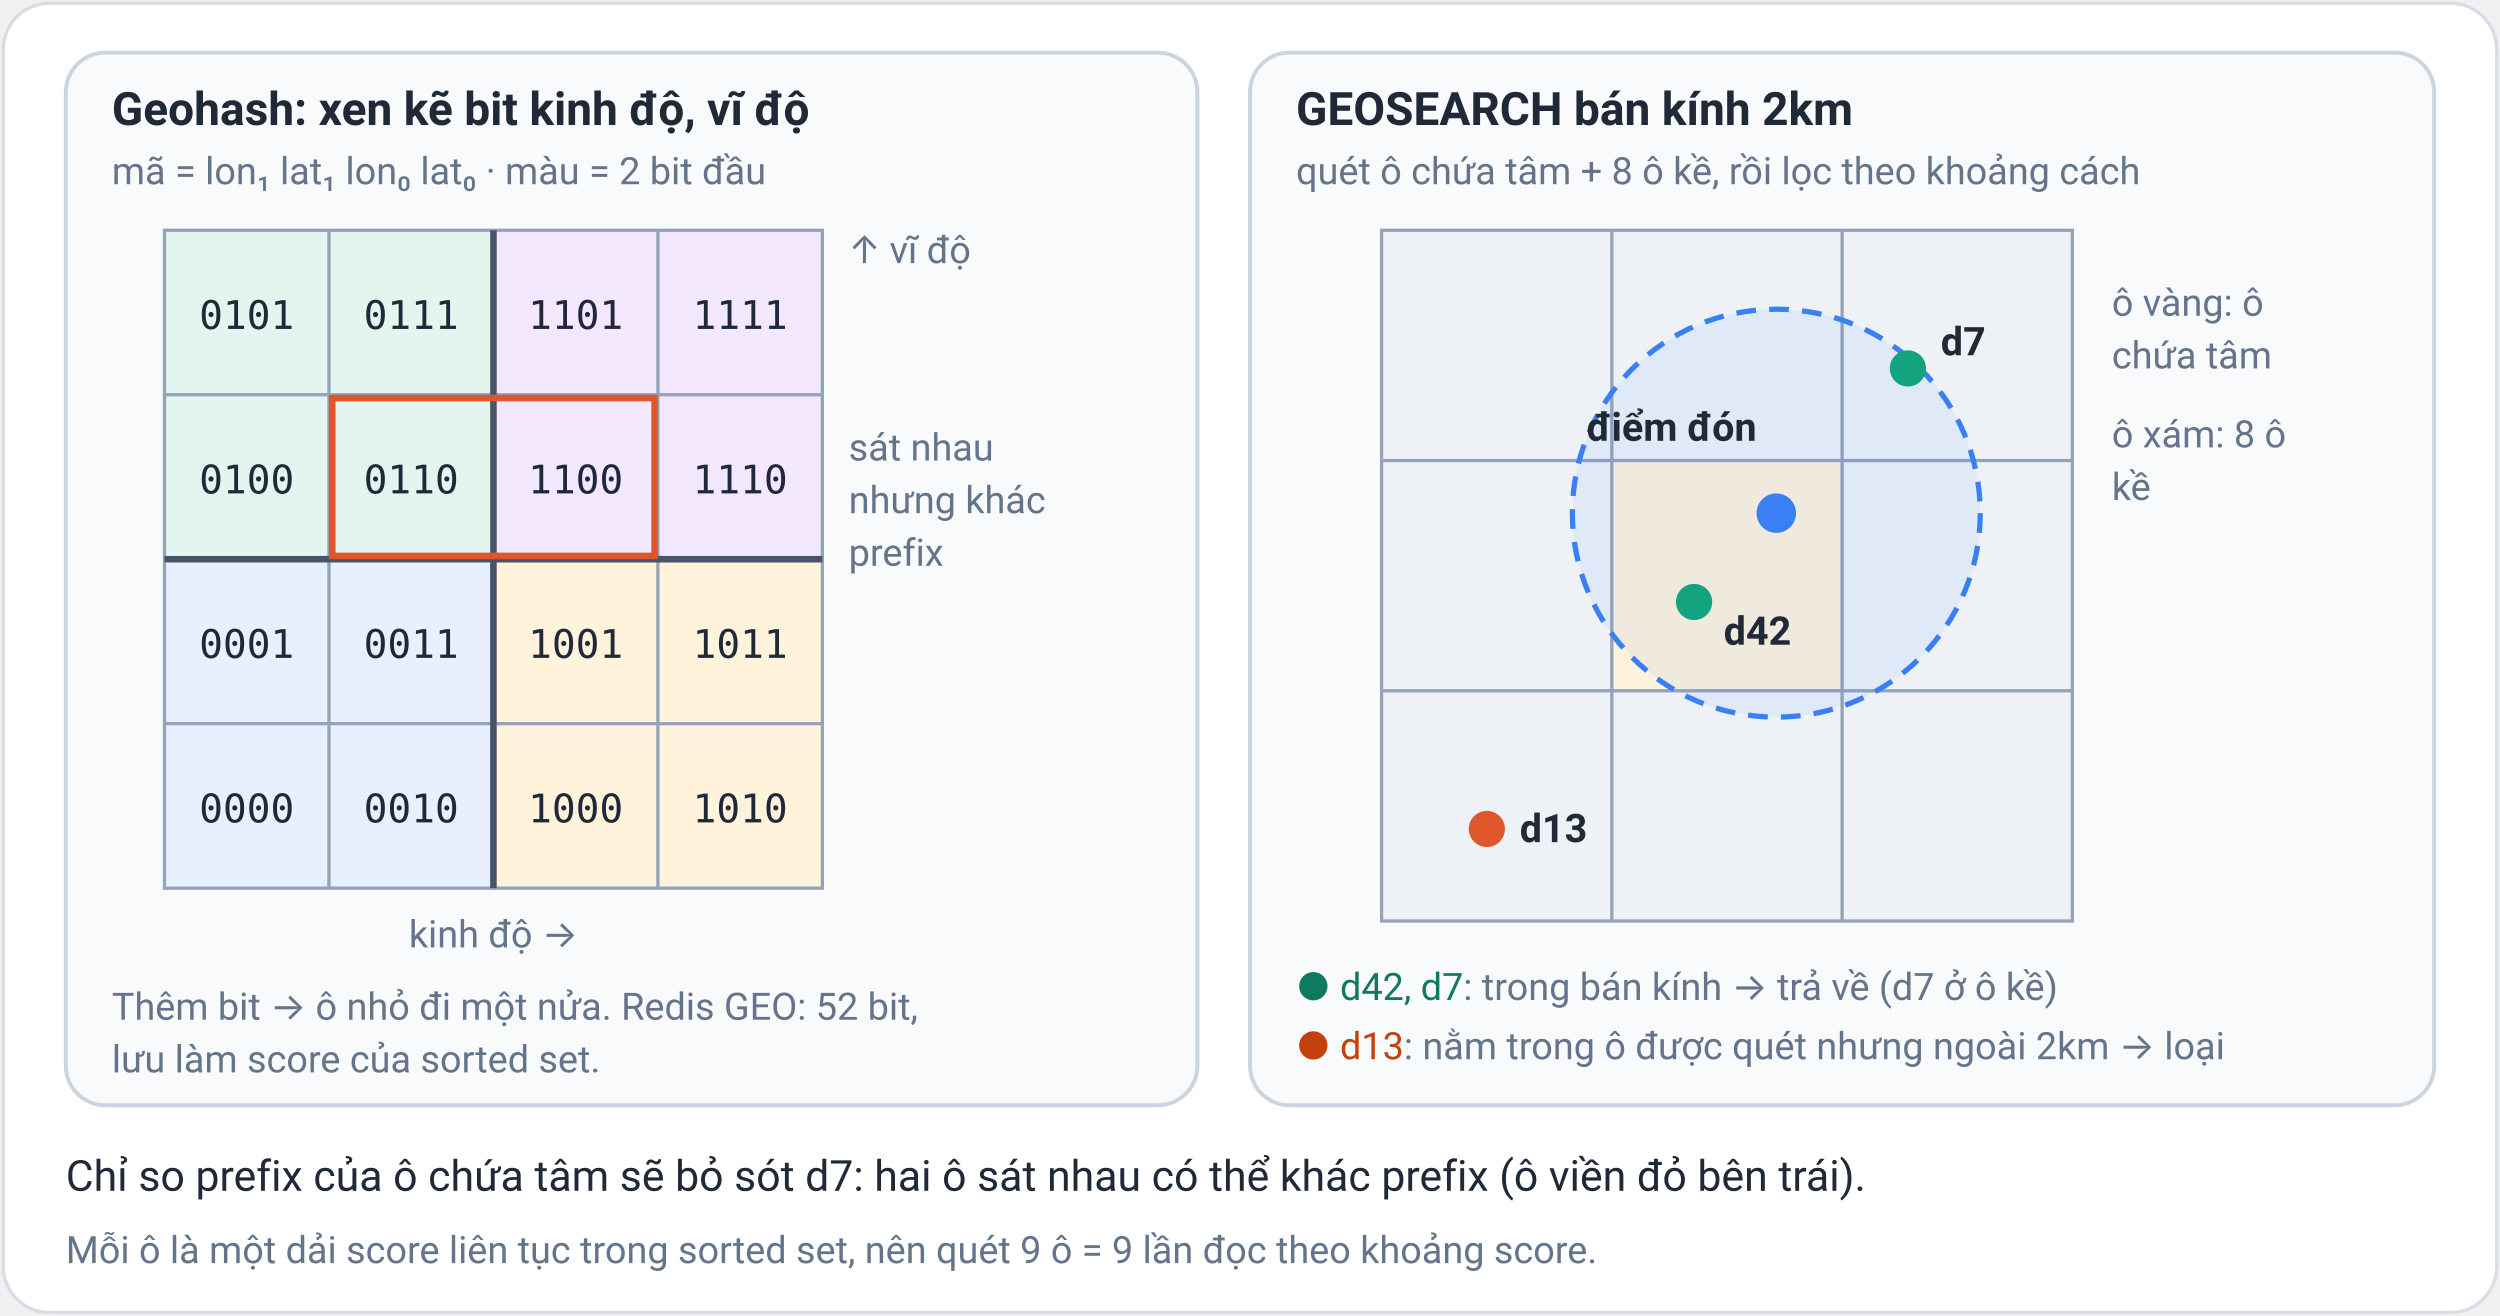
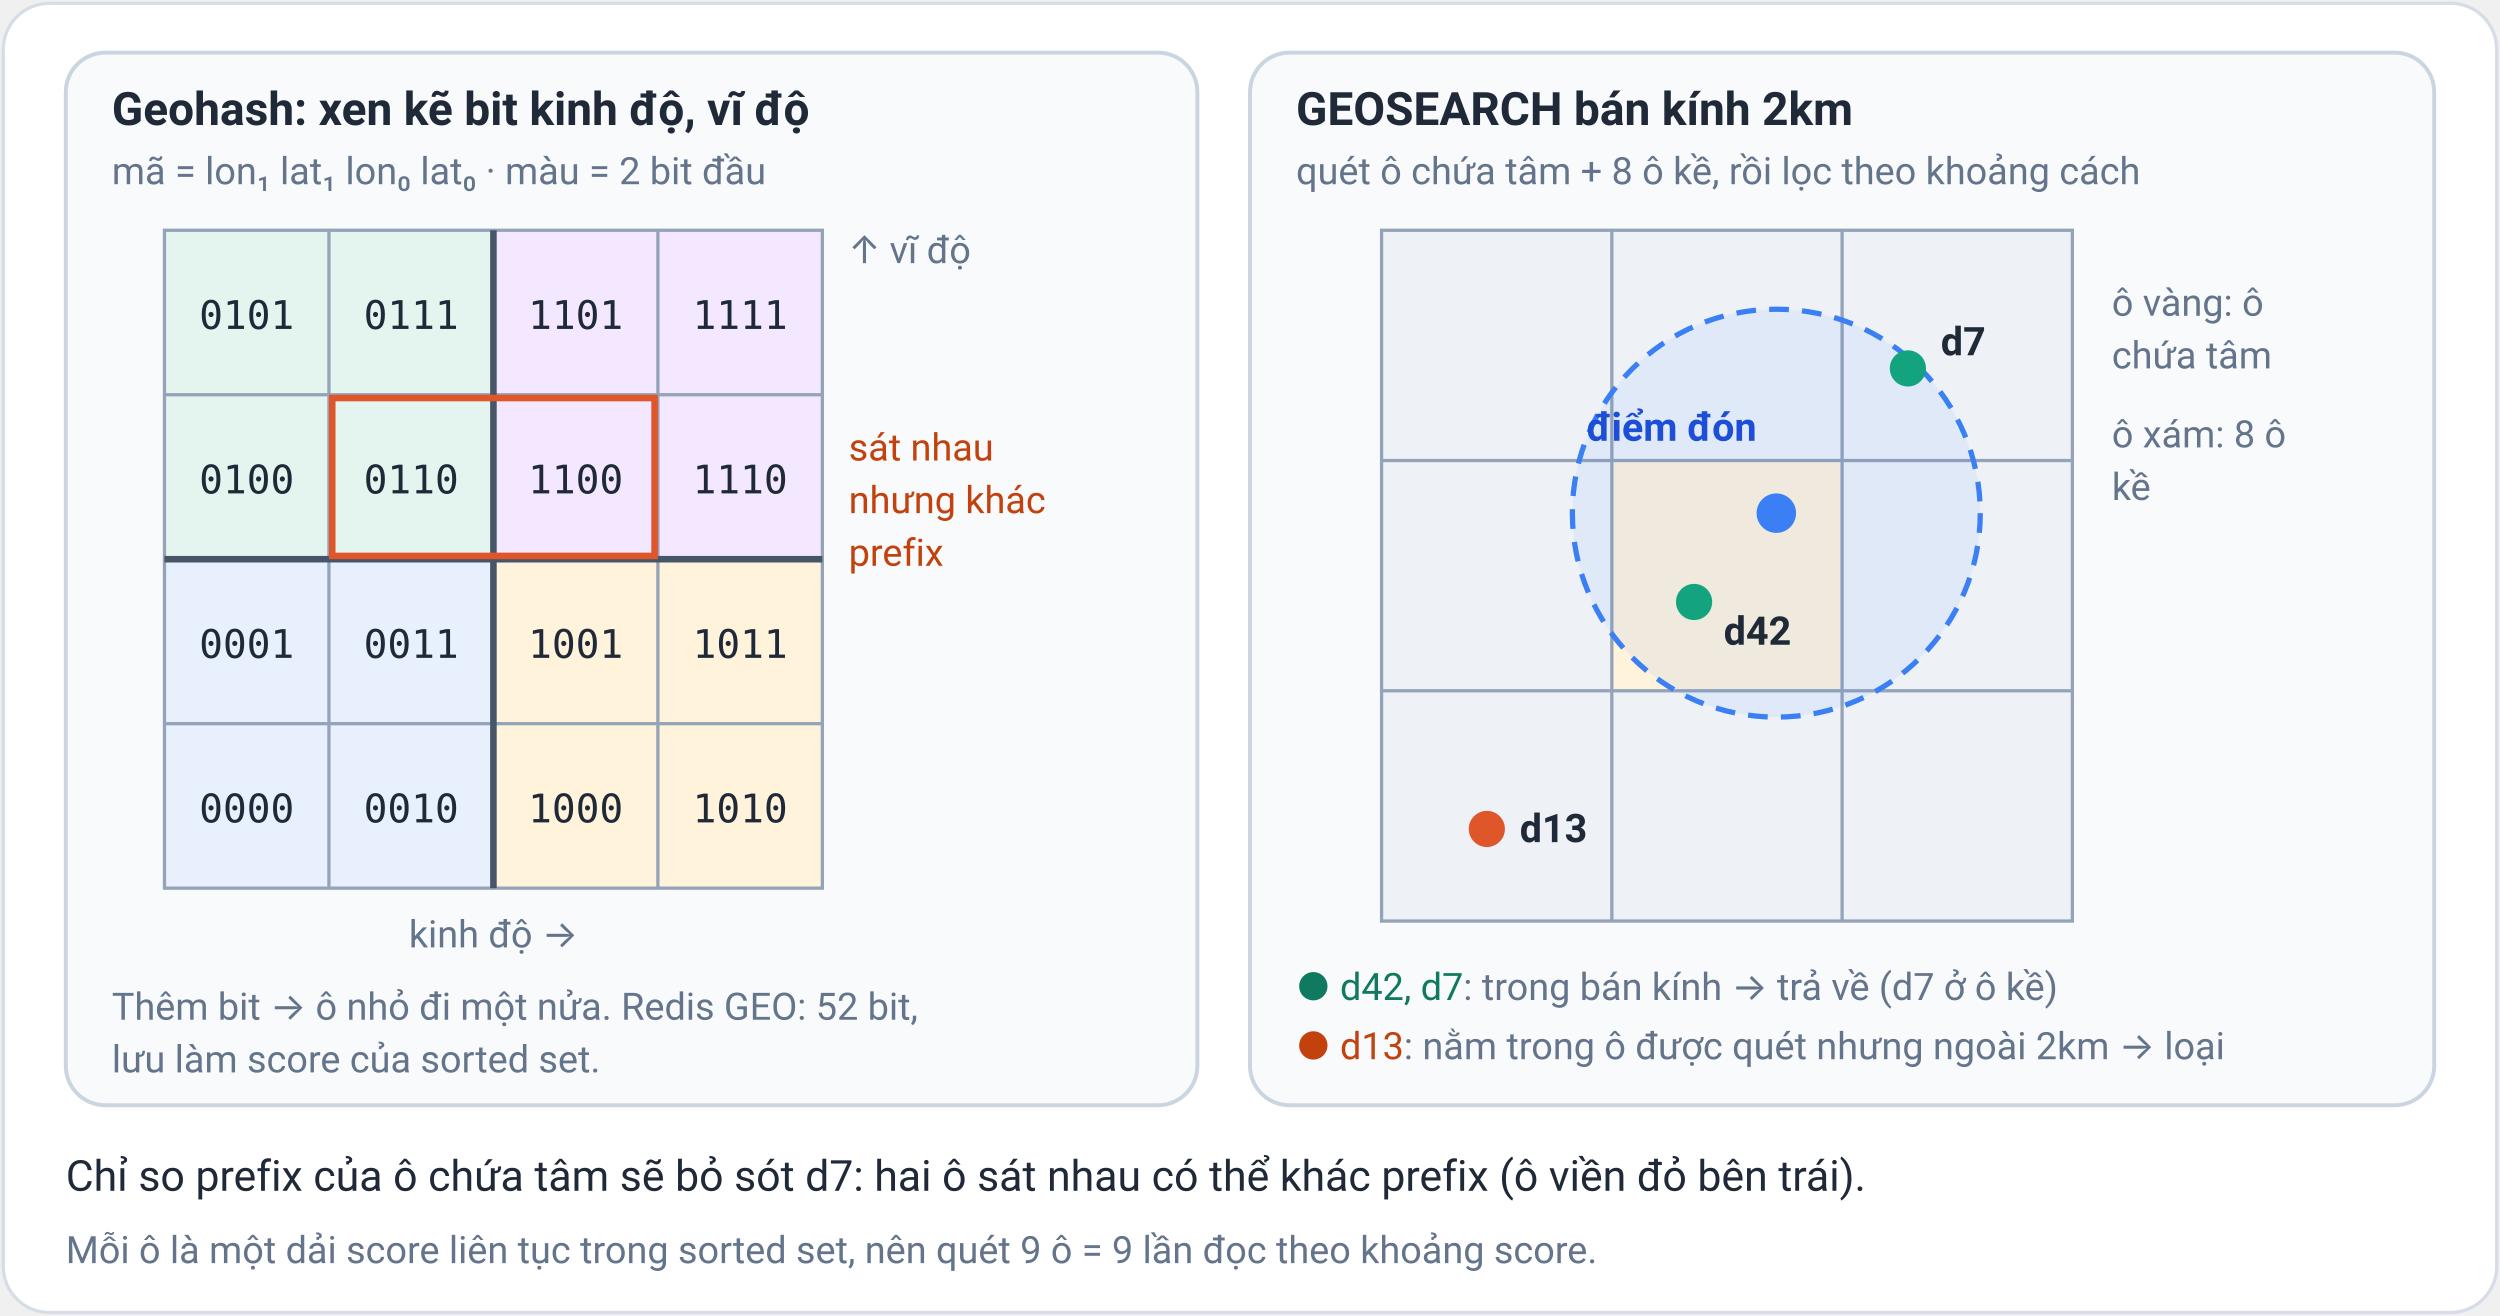
<svg xmlns="http://www.w3.org/2000/svg" viewBox="0 0 760 400" font-family="system-ui, -apple-system, 'Segoe UI', Roboto, sans-serif" role="img" aria-labelledby="t">
  <defs>
    <style>
      .grp { fill: #f8fafc; stroke: #cbd5e1; stroke-width: 1.2; }
      .q00 { fill: #e8f0fe; } .q01 { fill: #e4f5ef; } .q10 { fill: #fff3db; } .q11 { fill: #f3e8ff; }
      .gl { stroke: #94a3b8; stroke-width: 1; fill: none; }
      .h { font-size: 14px; font-weight: 650; fill: #1f2937; }
      .t { font-size: 13px; fill: #1f2937; }
      .s { font-size: 11.5px; fill: #64748b; }
      .cd { font-family: ui-monospace, Menlo, Consolas, monospace; font-size: 12px; fill: #1f2937; text-anchor: middle; }
      .lab { font-size: 12px; font-weight: 600; fill: #1f2937; }
    </style>
  </defs>
  <rect x="1" y="1" width="758" height="398" rx="14" fill="#ffffff" stroke="#d6dde6" />
  <rect class="grp" x="20" y="16" width="344" height="320" rx="12" />
  <text class="h" x="34" y="38">Geohash: xen kẽ bit kinh độ, vĩ độ</text>
  <text class="s" x="34" y="56">mã = lon₁ lat₁ lon₀ lat₀ · màu = 2 bit đầu</text>
  <rect class="q01" x="50" y="70" width="100" height="100" />
  <rect class="q11" x="150" y="70" width="100" height="100" />
  <rect class="q00" x="50" y="170" width="100" height="100" />
  <rect class="q10" x="150" y="170" width="100" height="100" />
  <g class="gl">
    <path d="M50,70 L250,70 L250,270 L50,270 Z" />
    <path d="M100,70 L100,270 M150,70 L150,270 M200,70 L200,270" />
    <path d="M50,120 L250,120 M50,170 L250,170 M50,220 L250,220" />
  </g>
  <path d="M150,70 L150,270 M50,170 L250,170" stroke="#475569" stroke-width="2" fill="none" />
  <text class="cd" x="75" y="100">0101</text>
  <text class="cd" x="125" y="100">0111</text>
  <text class="cd" x="175" y="100">1101</text>
  <text class="cd" x="225" y="100">1111</text>
  <text class="cd" x="75" y="150">0100</text>
  <text class="cd" x="125" y="150">0110</text>
  <text class="cd" x="175" y="150">1100</text>
  <text class="cd" x="225" y="150">1110</text>
  <text class="cd" x="75" y="200">0001</text>
  <text class="cd" x="125" y="200">0011</text>
  <text class="cd" x="175" y="200">1001</text>
  <text class="cd" x="225" y="200">1011</text>
  <text class="cd" x="75" y="250">0000</text>
  <text class="cd" x="125" y="250">0010</text>
  <text class="cd" x="175" y="250">1000</text>
  <text class="cd" x="225" y="250">1010</text>
  <rect x="101" y="121" width="98" height="48" fill="none" stroke="#e0562b" stroke-width="2" />
  <text class="s" x="150" y="288" text-anchor="middle">kinh độ →</text>
  <text class="s" x="258" y="80">↑ vĩ độ</text>
-   <text class="s" x="258" y="140" fill="#c2410c">sát nhau</text>
-   <text class="s" x="258" y="156" fill="#c2410c">nhưng khác</text>
-   <text class="s" x="258" y="172" fill="#c2410c">prefix</text>
+   <text class="s" x="258" y="140" style="fill:#c2410c">sát nhau</text>
+   <text class="s" x="258" y="156" style="fill:#c2410c">nhưng khác</text>
+   <text class="s" x="258" y="172" style="fill:#c2410c">prefix</text>
  <text class="s" x="34" y="310">Thêm bit → ô nhỏ đi một nửa. Redis GEO: 52 bit,</text>
  <text class="s" x="34" y="326">lưu làm score của sorted set.</text>
  <rect class="grp" x="380" y="16" width="360" height="320" rx="12" />
  <text class="h" x="394" y="38">GEOSEARCH bán kính 2km</text>
  <text class="s" x="394" y="56">quét ô chứa tâm + 8 ô kề, rồi lọc theo khoảng cách</text>
  <rect x="420" y="70" width="210" height="210" fill="#eef2f7" />
  <rect x="490" y="140" width="70" height="70" fill="#fff3db" />
  <g class="gl">
    <path d="M420,70 L630,70 L630,280 L420,280 Z" />
    <path d="M490,70 L490,280 M560,70 L560,280 M420,140 L630,140 M420,210 L630,210" />
  </g>
  <circle cx="540" cy="156" r="62" fill="#3b7ff5" fill-opacity="0.08" stroke="#3b7ff5" stroke-width="1.6" stroke-dasharray="6 4" />
  <circle cx="540" cy="156" r="6" fill="#3b7ff5" />
-   <text class="lab" x="534" y="134" text-anchor="end" fill="#1d4ed8">điểm đón</text>
+   <text class="lab" x="534" y="134" text-anchor="end" style="fill:#1d4ed8">điểm đón</text>
  <circle cx="515" cy="183" r="5.5" fill="#14a37f" />
  <text class="lab" x="524" y="196">d42</text>
  <circle cx="580" cy="112" r="5.5" fill="#14a37f" />
  <text class="lab" x="590" y="108">d7</text>
  <circle cx="452" cy="252" r="5.5" fill="#e0562b" />
  <text class="lab" x="462" y="256">d13</text>
  <text class="s" x="642" y="96">ô vàng: ô</text>
  <text class="s" x="642" y="112">chứa tâm</text>
  <text class="s" x="642" y="136">ô xám: 8 ô</text>
  <text class="s" x="642" y="152">kề</text>
  <text class="s" x="394" y="304">
    <tspan fill="#0f7a5f">● d42, d7</tspan>: trong bán kính → trả về (d7 ở ô kề)</text>
  <text class="s" x="394" y="322">
    <tspan fill="#c2410c">● d13</tspan>: nằm trong ô được quét nhưng ngoài 2km → loại</text>
  <text class="t" x="20" y="362">Chỉ so prefix của ô chứa tâm sẽ bỏ sót d7: hai ô sát nhau có thể khác prefix (ô viền đỏ bên trái).</text>
  <text class="s" x="20" y="384">Mỗi ô là một dải score liên tục trong sorted set, nên quét 9 ô = 9 lần đọc theo khoảng score.</text>
</svg>
